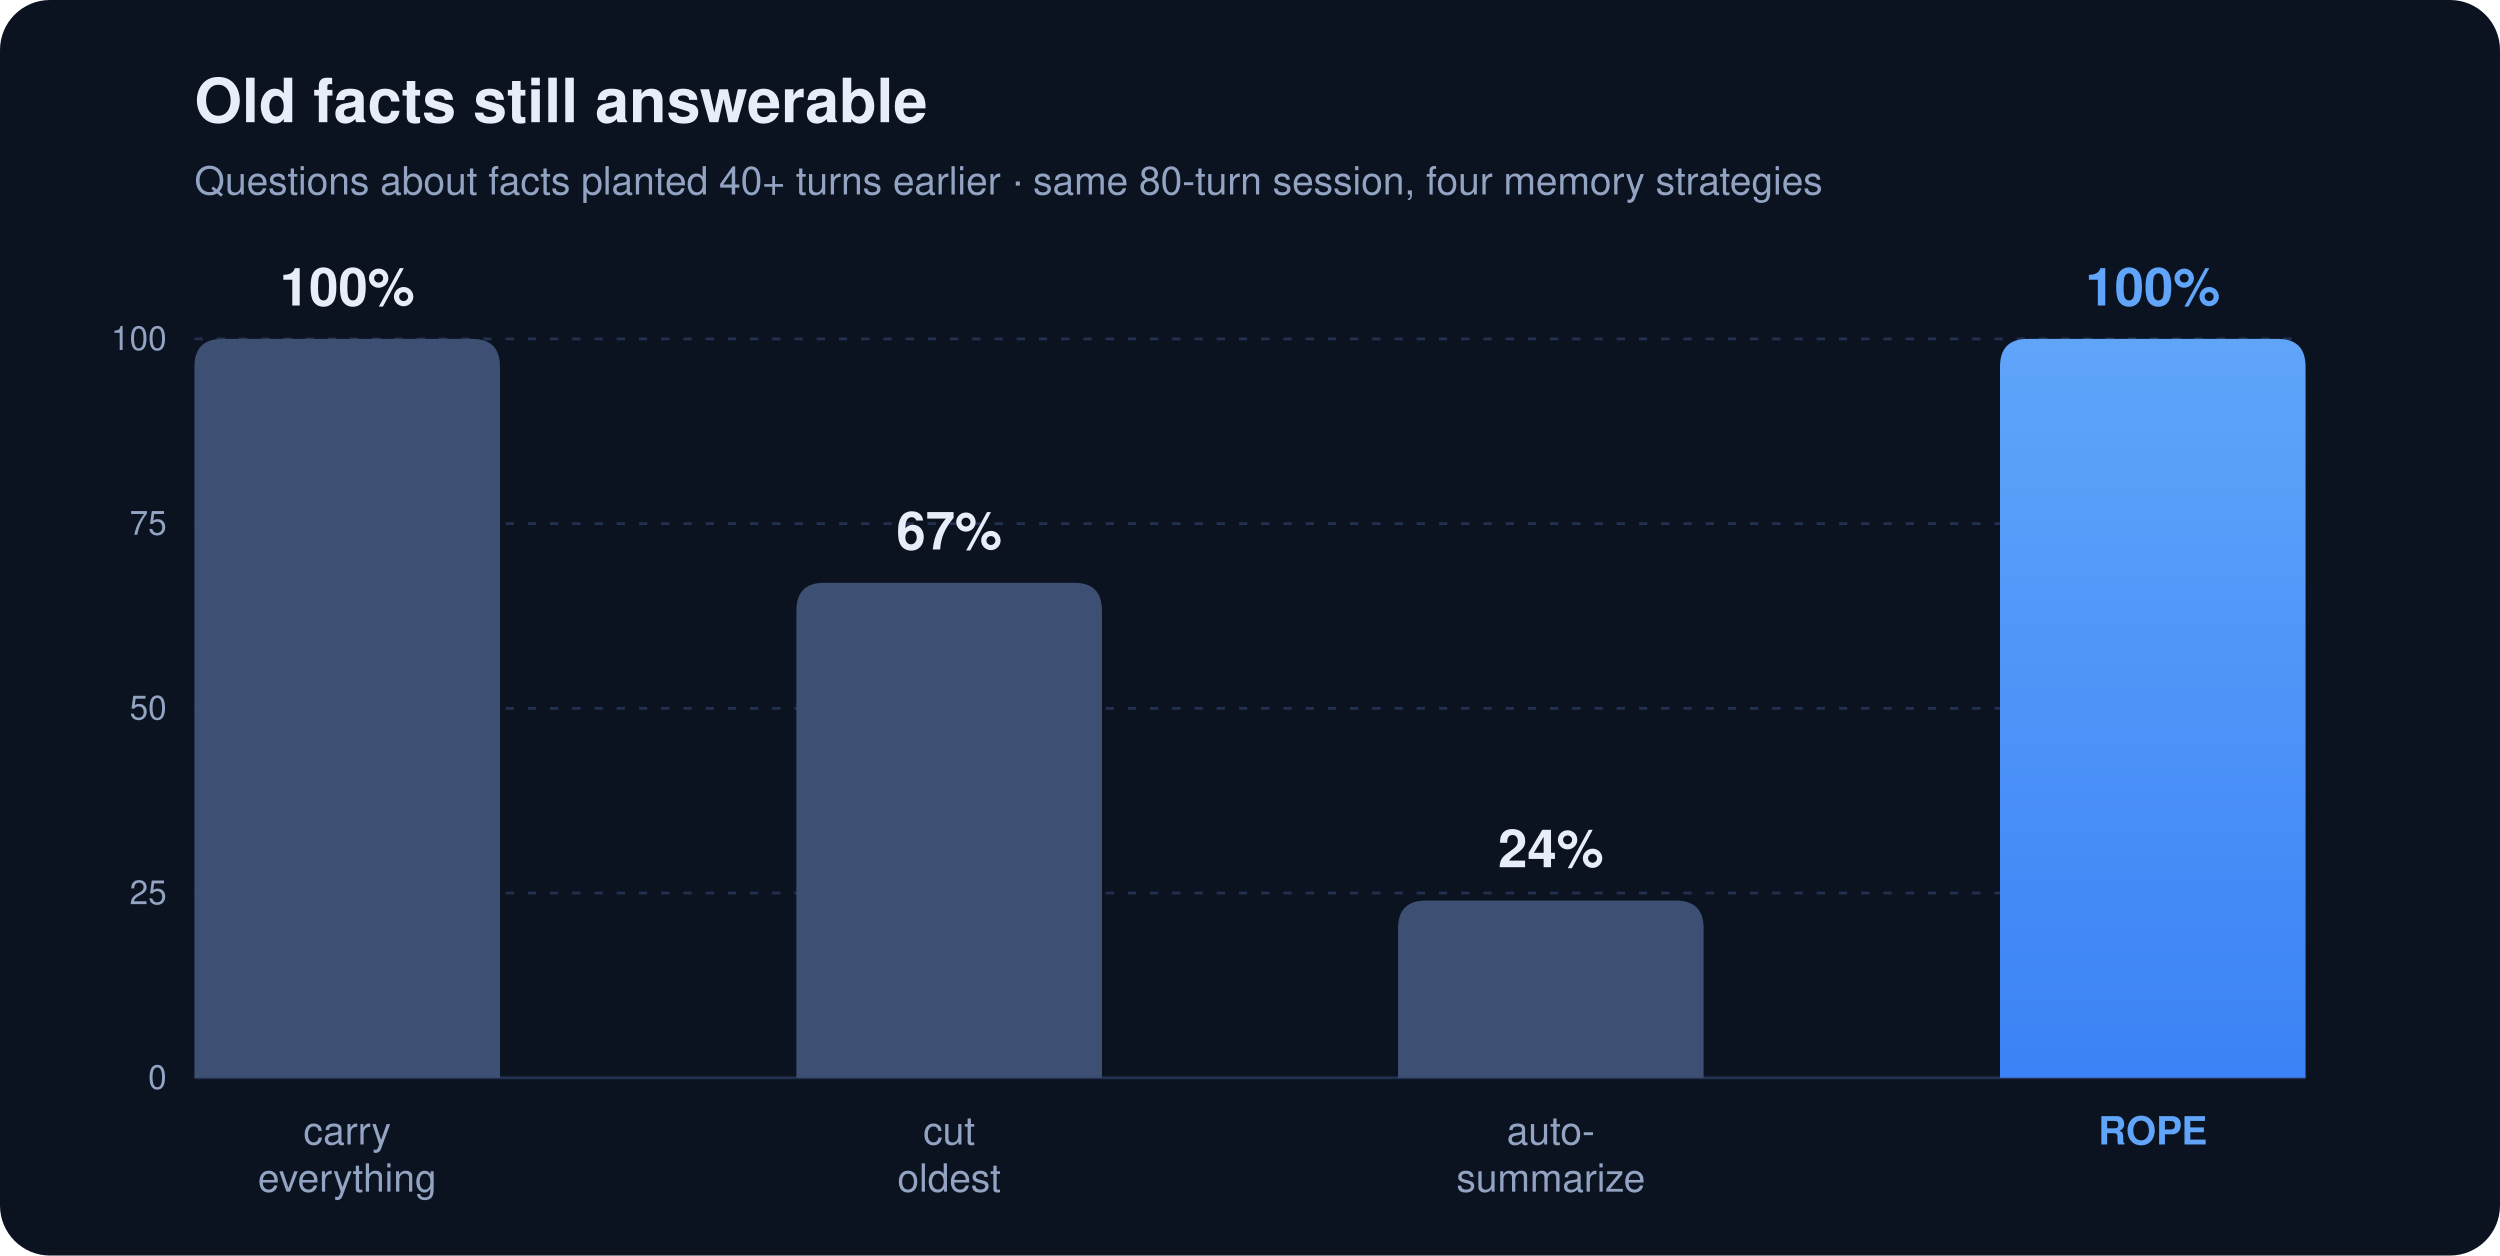
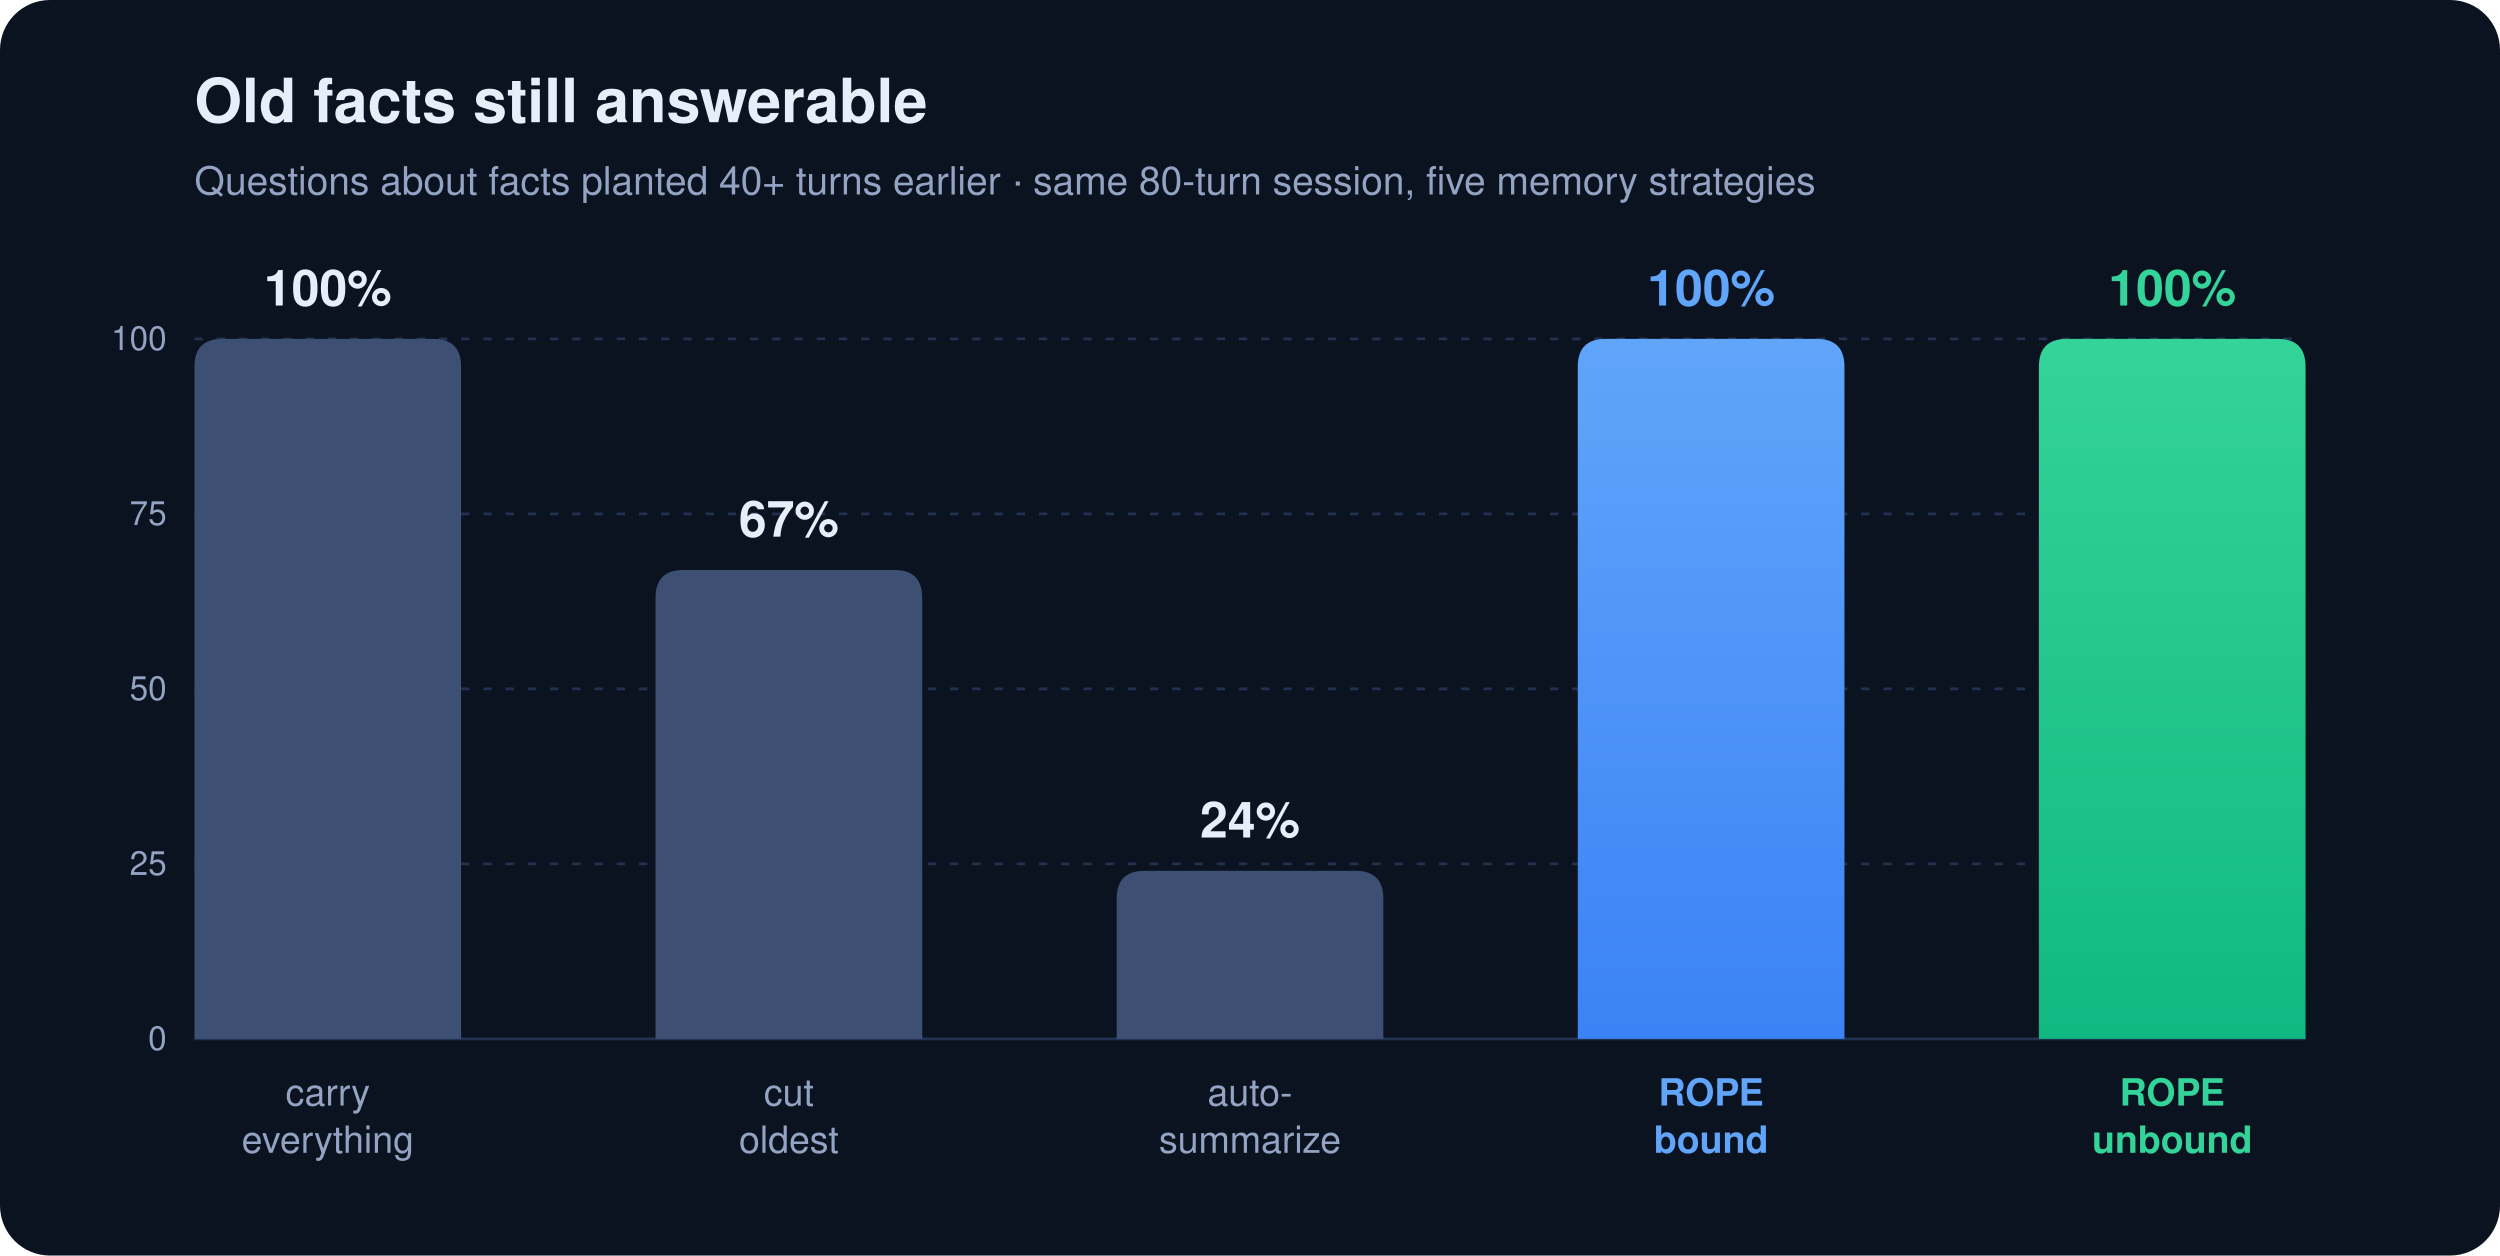
<svg xmlns="http://www.w3.org/2000/svg" viewBox="0 0 900 452" font-family="-apple-system,BlinkMacSystemFont,'Segoe UI',Helvetica,Arial,sans-serif">
  <rect width="900" height="452" rx="18" fill="#0B1220" />
  <text x="70" y="44" fill="#E7EEF9" font-size="22" font-weight="700">Old facts still answerable</text>
-   <text x="70" y="70" fill="#93A4C3" font-size="14">Questions about facts planted 40+ turns earlier · same 80-turn session, four memory strategies</text>
+   <text x="70" y="70" fill="#93A4C3" font-size="14">Questions about facts planted 40+ turns earlier · same 80-turn session, five memory strategies</text>
  <defs>
    <linearGradient id="hero" x1="0" y1="0" x2="0" y2="1">
      <stop offset="0" stop-color="#60A5FA" />
      <stop offset="1" stop-color="#3B82F6" />
    </linearGradient>
+     <linearGradient id="hero2" x1="0" y1="0" x2="0" y2="1">
+       <stop offset="0" stop-color="#34D399" />
+       <stop offset="1" stop-color="#10B981" />
+     </linearGradient>
  </defs>
-   <line x1="70" y1="388.0" x2="830" y2="388.0" stroke="#22314F" stroke-width="1" stroke-dasharray="none" />
-   <text x="60" y="392.0" fill="#93A4C3" font-size="12" text-anchor="end">0</text>
-   <line x1="70" y1="321.5" x2="830" y2="321.5" stroke="#22314F" stroke-width="1" stroke-dasharray="3 5" />
-   <text x="60" y="325.5" fill="#93A4C3" font-size="12" text-anchor="end">25</text>
-   <line x1="70" y1="255.0" x2="830" y2="255.0" stroke="#22314F" stroke-width="1" stroke-dasharray="3 5" />
-   <text x="60" y="259.0" fill="#93A4C3" font-size="12" text-anchor="end">50</text>
-   <line x1="70" y1="188.5" x2="830" y2="188.5" stroke="#22314F" stroke-width="1" stroke-dasharray="3 5" />
-   <text x="60" y="192.5" fill="#93A4C3" font-size="12" text-anchor="end">75</text>
+   <line x1="70" y1="374.0" x2="830" y2="374.0" stroke="#22314F" stroke-width="1" stroke-dasharray="none" />
+   <text x="60" y="378.0" fill="#93A4C3" font-size="12" text-anchor="end">0</text>
+   <line x1="70" y1="311.0" x2="830" y2="311.0" stroke="#22314F" stroke-width="1" stroke-dasharray="3 5" />
+   <text x="60" y="315.0" fill="#93A4C3" font-size="12" text-anchor="end">25</text>
+   <line x1="70" y1="248.0" x2="830" y2="248.0" stroke="#22314F" stroke-width="1" stroke-dasharray="3 5" />
+   <text x="60" y="252.0" fill="#93A4C3" font-size="12" text-anchor="end">50</text>
+   <line x1="70" y1="185.0" x2="830" y2="185.0" stroke="#22314F" stroke-width="1" stroke-dasharray="3 5" />
+   <text x="60" y="189.0" fill="#93A4C3" font-size="12" text-anchor="end">75</text>
  <line x1="70" y1="122.0" x2="830" y2="122.0" stroke="#22314F" stroke-width="1" stroke-dasharray="3 5" />
  <text x="60" y="126.0" fill="#93A4C3" font-size="12" text-anchor="end">100</text>
-   <path d="M70.0,388.0 v-256.0 q0,-10 10,-10 h90 q10,0 10,10 v256.0 z" fill="#3D4F73" />
-   <text x="125.0" y="110.0" fill="#E7EEF9" font-size="19" font-weight="700" text-anchor="middle">100%</text>
-   <text x="125.0" y="412.0" fill="#93A4C3" font-size="14" text-anchor="middle">carry</text>
-   <text x="125.0" y="429.0" fill="#93A4C3" font-size="14" text-anchor="middle">everything</text>
-   <path d="M286.7,388.0 v-168.2 q0,-10 10,-10 h90 q10,0 10,10 v168.2 z" fill="#3D4F73" />
-   <text x="341.7" y="197.8" fill="#E7EEF9" font-size="19" font-weight="700" text-anchor="middle">67%</text>
-   <text x="341.7" y="412.0" fill="#93A4C3" font-size="14" text-anchor="middle">cut</text>
-   <text x="341.7" y="429.0" fill="#93A4C3" font-size="14" text-anchor="middle">oldest</text>
-   <path d="M503.3,388.0 v-53.8 q0,-10 10,-10 h90 q10,0 10,10 v53.8 z" fill="#3D4F73" />
-   <text x="558.3" y="312.2" fill="#E7EEF9" font-size="19" font-weight="700" text-anchor="middle">24%</text>
-   <text x="558.3" y="412.0" fill="#93A4C3" font-size="14" text-anchor="middle">auto-</text>
-   <text x="558.3" y="429.0" fill="#93A4C3" font-size="14" text-anchor="middle">summarize</text>
-   <path d="M720.0,388.0 v-256.0 q0,-10 10,-10 h90 q10,0 10,10 v256.0 z" fill="url(#hero)" />
-   <text x="775.0" y="110.0" fill="#60A5FA" font-size="19" font-weight="700" text-anchor="middle">100%</text>
-   <text x="775.0" y="412.0" fill="#60A5FA" font-size="14" font-weight="700" text-anchor="middle">ROPE</text>
+   <path d="M70.0,374.0 v-242.0 q0,-10 10,-10 h76 q10,0 10,10 v242.0 z" fill="#3D4F73" />
+   <text x="118.0" y="110.0" fill="#E7EEF9" font-size="18" font-weight="700" text-anchor="middle">100%</text>
+   <text x="118.0" y="398.0" fill="#93A4C3" font-size="13.5" text-anchor="middle">carry</text>
+   <text x="118.0" y="415.0" fill="#93A4C3" font-size="13.5" text-anchor="middle">everything</text>
+   <path d="M236.0,374.0 v-158.8 q0,-10 10,-10 h76 q10,0 10,10 v158.8 z" fill="#3D4F73" />
+   <text x="284.0" y="193.2" fill="#E7EEF9" font-size="18" font-weight="700" text-anchor="middle">67%</text>
+   <text x="284.0" y="398.0" fill="#93A4C3" font-size="13.5" text-anchor="middle">cut</text>
+   <text x="284.0" y="415.0" fill="#93A4C3" font-size="13.5" text-anchor="middle">oldest</text>
+   <path d="M402.0,374.0 v-50.5 q0,-10 10,-10 h76 q10,0 10,10 v50.5 z" fill="#3D4F73" />
+   <text x="450.0" y="301.5" fill="#E7EEF9" font-size="18" font-weight="700" text-anchor="middle">24%</text>
+   <text x="450.0" y="398.0" fill="#93A4C3" font-size="13.5" text-anchor="middle">auto-</text>
+   <text x="450.0" y="415.0" fill="#93A4C3" font-size="13.5" text-anchor="middle">summarize</text>
+   <path d="M568.0,374.0 v-242.0 q0,-10 10,-10 h76 q10,0 10,10 v242.0 z" fill="url(#hero)" />
+   <text x="616.0" y="110.0" fill="#60A5FA" font-size="18" font-weight="700" text-anchor="middle">100%</text>
+   <text x="616.0" y="398.0" fill="#60A5FA" font-size="13.5" font-weight="700" text-anchor="middle">ROPE</text>
+   <text x="616.0" y="415.0" fill="#60A5FA" font-size="13.5" font-weight="700" text-anchor="middle">bound</text>
+   <path d="M734.0,374.0 v-242.0 q0,-10 10,-10 h76 q10,0 10,10 v242.0 z" fill="url(#hero2)" />
+   <text x="782.0" y="110.0" fill="#34D399" font-size="18" font-weight="700" text-anchor="middle">100%</text>
+   <text x="782.0" y="398.0" fill="#34D399" font-size="13.5" font-weight="700" text-anchor="middle">ROPE</text>
+   <text x="782.0" y="415.0" fill="#34D399" font-size="13.5" font-weight="700" text-anchor="middle">unbound</text>
</svg>
